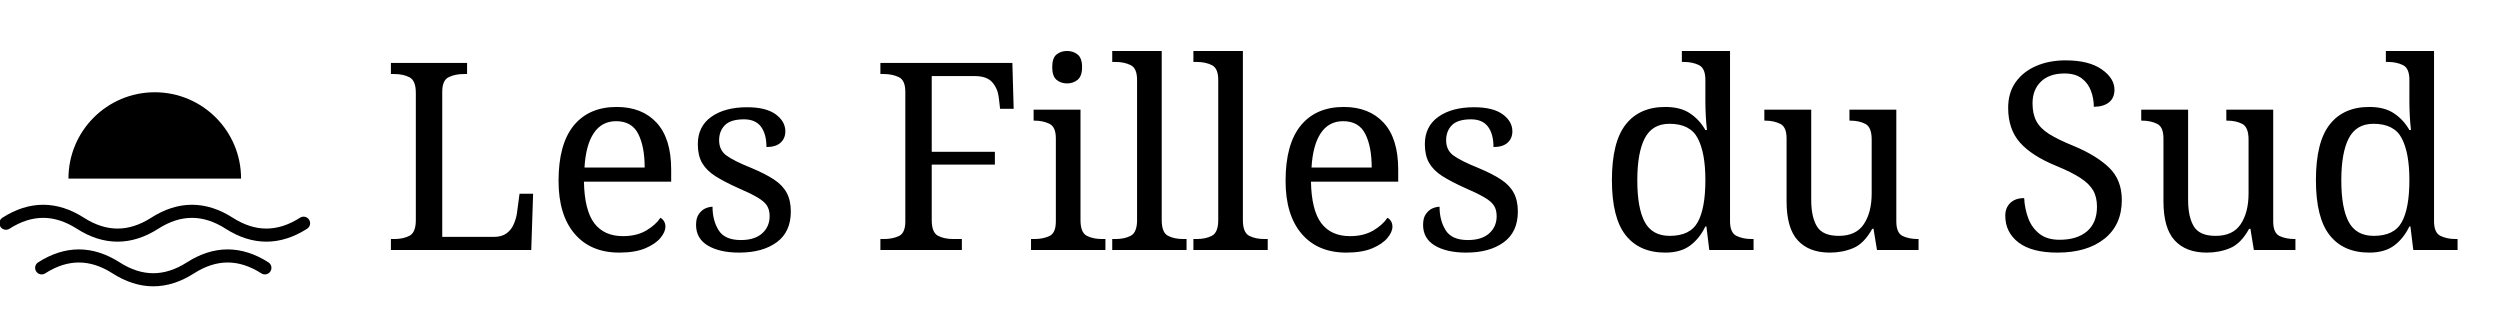
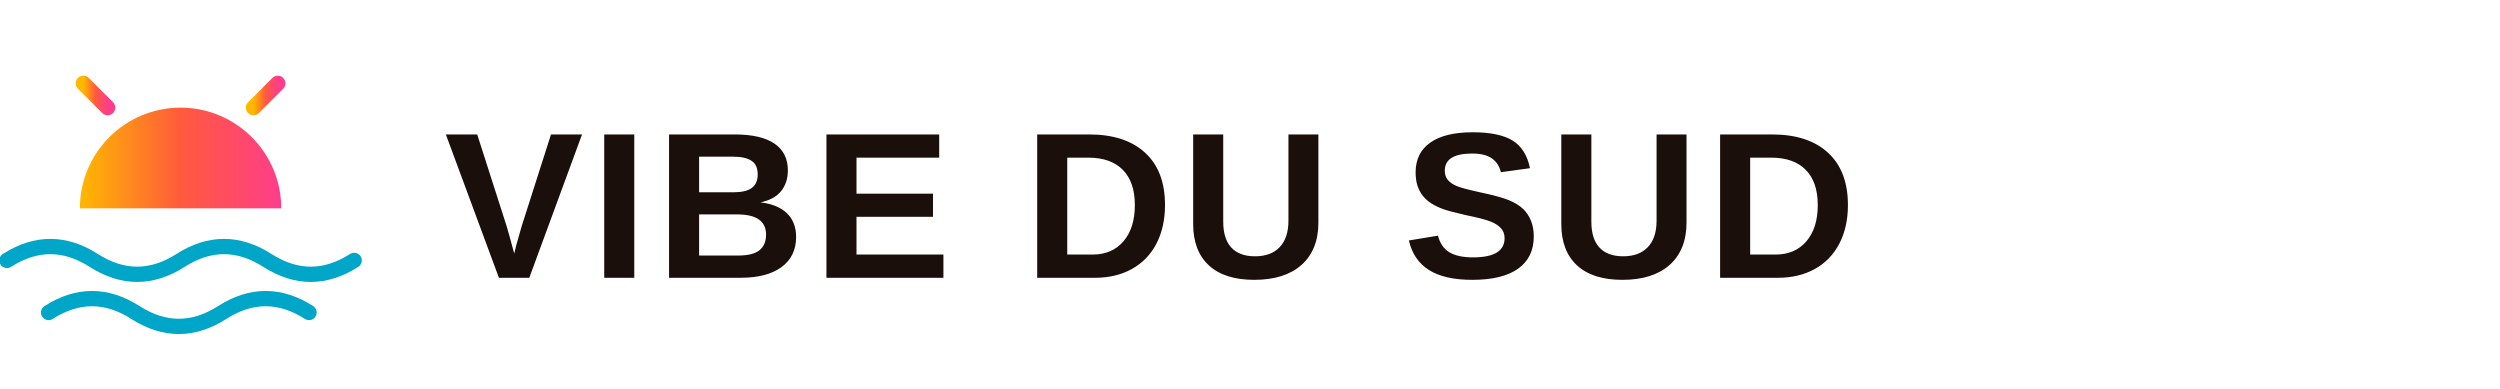
- <svg xmlns="http://www.w3.org/2000/svg" viewBox="0 0 420 56" fill="#000">
-   <path d="M11.5 30 A14.5 14.5 0 0 1 40.5 30 Z" />
-   <path d="M1 37.5 q6.25 -4 12.5 0 t12.5 0 t12.5 0 t12.5 0" fill="none" stroke="#000" stroke-width="2.2" stroke-linecap="round" />
-   <path d="M7 45 q6.25 -4 12.5 0 t12.5 0 t12.5 0" fill="none" stroke="#000" stroke-width="2.2" stroke-linecap="round" />
-   <text x="64" y="42" font-family="'Instrument Serif', Georgia, serif" font-size="44">Les Filles du Sud</text>
+ <svg xmlns="http://www.w3.org/2000/svg" viewBox="0 0 360 56">
+   <defs>
+     <linearGradient id="g" x1="0" y1="0" x2="1" y2="0">
+       <stop offset="0" stop-color="#ffb800" />
+       <stop offset="0.5" stop-color="#ff5a3c" />
+       <stop offset="1" stop-color="#ff3d8b" />
+     </linearGradient>
+   </defs>
+   <g stroke="url(#g)" stroke-width="2.2" stroke-linecap="round" fill="none">
+     <path d="M26 6 V11" />
+     <path d="M12 12 L15.5 15.5" />
+     <path d="M40 12 L36.5 15.5" />
+   </g>
+   <path d="M11.5 30 A14.5 14.5 0 0 1 40.5 30 Z" fill="url(#g)" />
+   <path d="M1 37.5 q6.25 -4 12.5 0 t12.5 0 t12.5 0 t12.5 0" fill="none" stroke="#00a6c7" stroke-width="2.2" stroke-linecap="round" />
+   <path d="M7 45 q6.25 -4 12.5 0 t12.5 0 t12.5 0" fill="none" stroke="#00a6c7" stroke-width="2.2" stroke-linecap="round" />
+   <text x="64" y="40" font-family="'Unbounded', 'Archivo', Arial, sans-serif" font-weight="900" font-size="30" letter-spacing="1" fill="#1a0f0a">VIBE DU SUD</text>
</svg>
